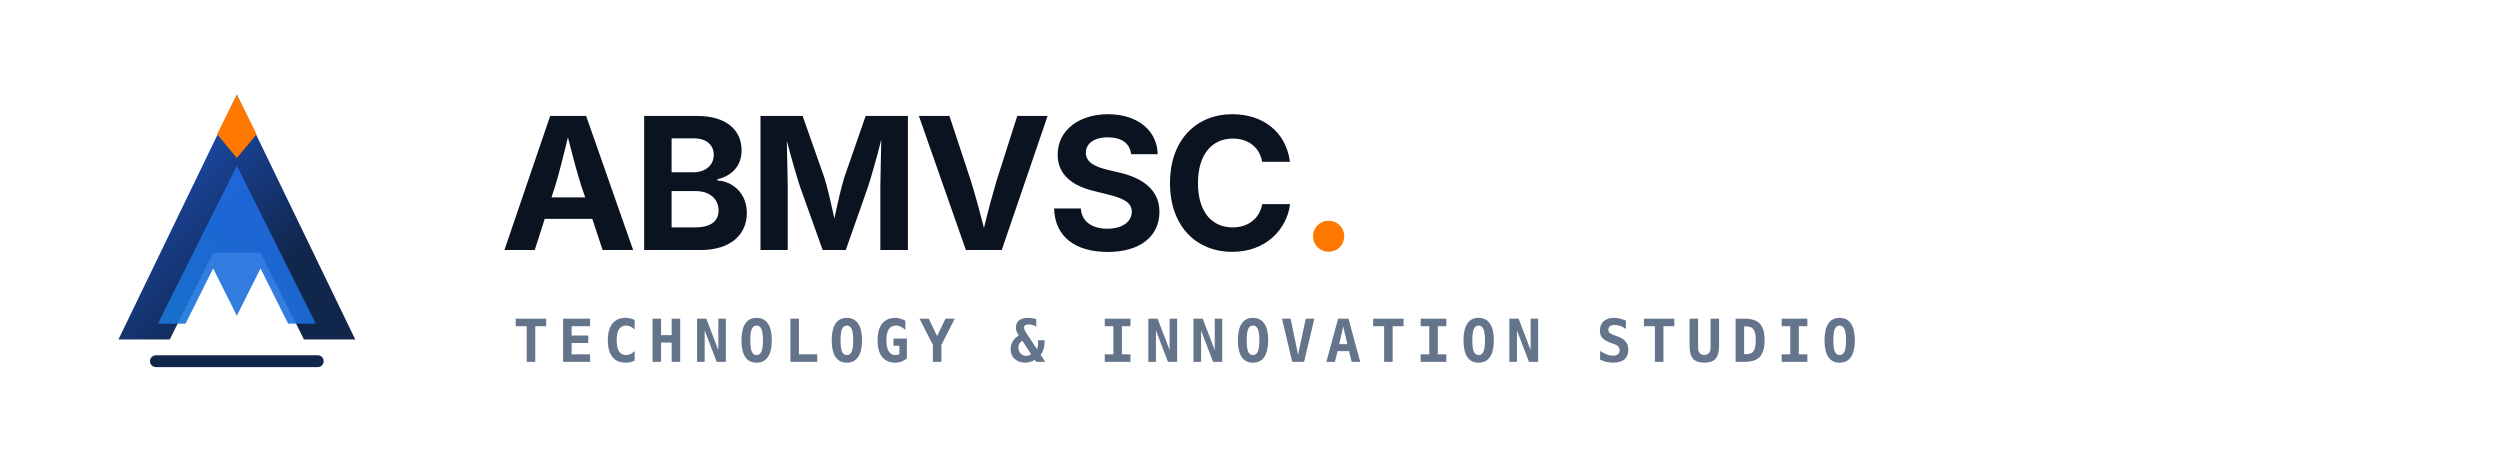
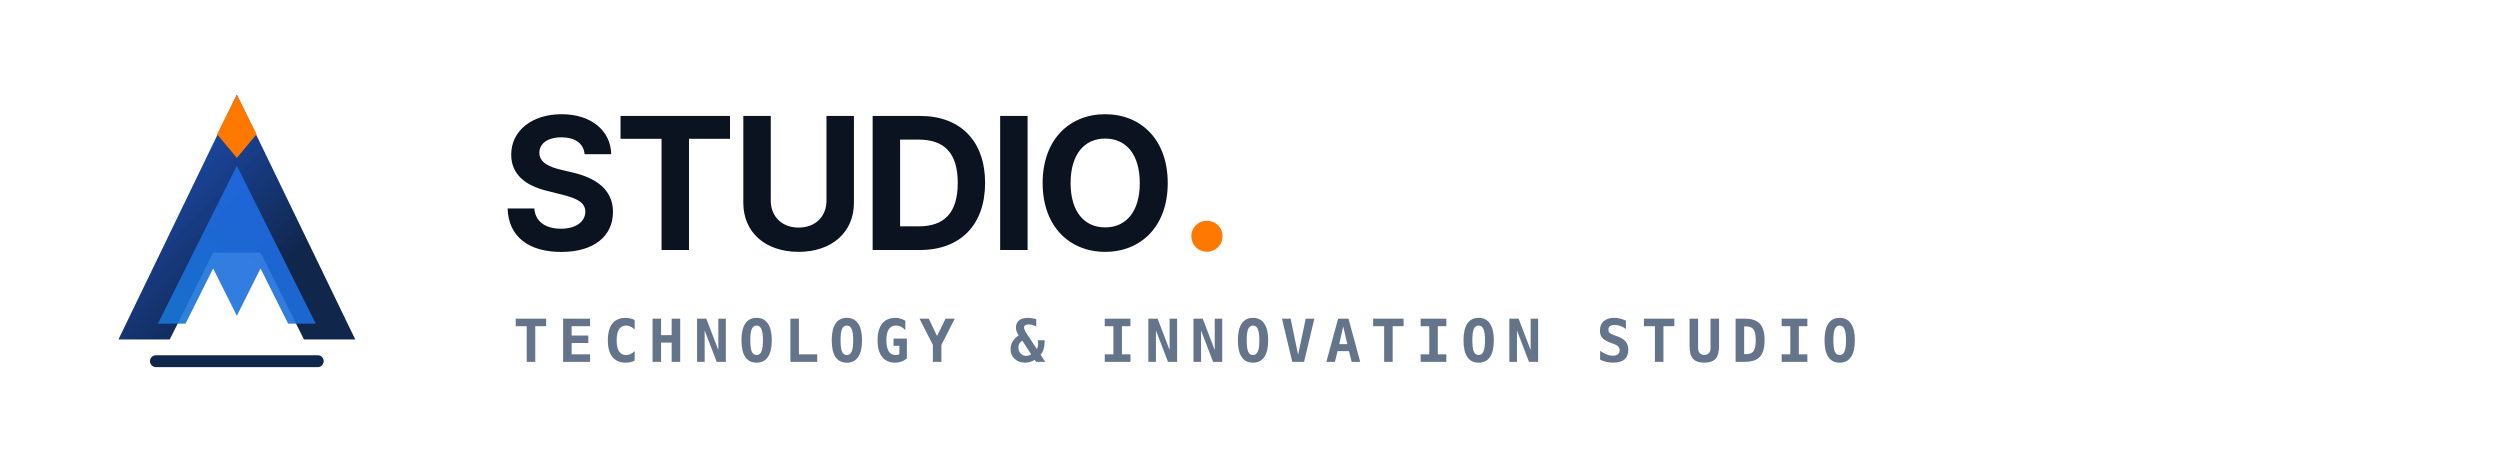
<svg xmlns="http://www.w3.org/2000/svg" viewBox="0 0 380 72" fill="none" width="100%" height="100%">
  <defs>
    <linearGradient id="primaryGrad" x1="10" y1="10" x2="60" y2="60" gradientUnits="userSpaceOnUse">
      <stop offset="0%" stop-color="#2563EB" />
      <stop offset="100%" stop-color="#10264B" />
    </linearGradient>
    <linearGradient id="electricGrad" x1="10" y1="60" x2="60" y2="10" gradientUnits="userSpaceOnUse">
      <stop offset="0%" stop-color="#1677D2" />
      <stop offset="100%" stop-color="#2563EB" />
    </linearGradient>
  </defs>
  <g transform="translate(6, 6) scale(0.6)">
    <path d="M50 14 L20 76 L33 76 L44 54 L56 54 L67 76 L80 76 L50 14 Z M50 36 L43 50 L57 50 Z" fill="url(#primaryGrad)" />
    <path d="M44 58 L50 70 L56 58 L63 72 L70 72 L50 32 L30 72 L37 72 Z" fill="url(#electricGrad)" opacity="0.9" />
    <polygon points="50,14 55,24 50,30 45,24" fill="#FF7900" />
    <rect x="28" y="80" width="44" height="3" rx="1.5" fill="#10264B" />
  </g>
-   <text x="76" y="38" font-family="'Space Grotesk', -apple-system, BlinkMacSystemFont, sans-serif" font-size="28" font-weight="700" letter-spacing="-0.03em" fill="#0B1220">ABMVSC<tspan fill="#FF7900">.</tspan>
+   <text x="76" y="38" font-family="'Space Grotesk', -apple-system, BlinkMacSystemFont, sans-serif" font-size="28" font-weight="700" letter-spacing="-0.03em" fill="#0B1220">STUDIO<tspan fill="#FF7900">.</tspan>
  </text>
  <text x="78" y="55" font-family="'IBM Plex Mono', monospace" font-size="9" font-weight="600" letter-spacing="0.16em" fill="#64748B">TECHNOLOGY &amp; INNOVATION STUDIO</text>
</svg>
